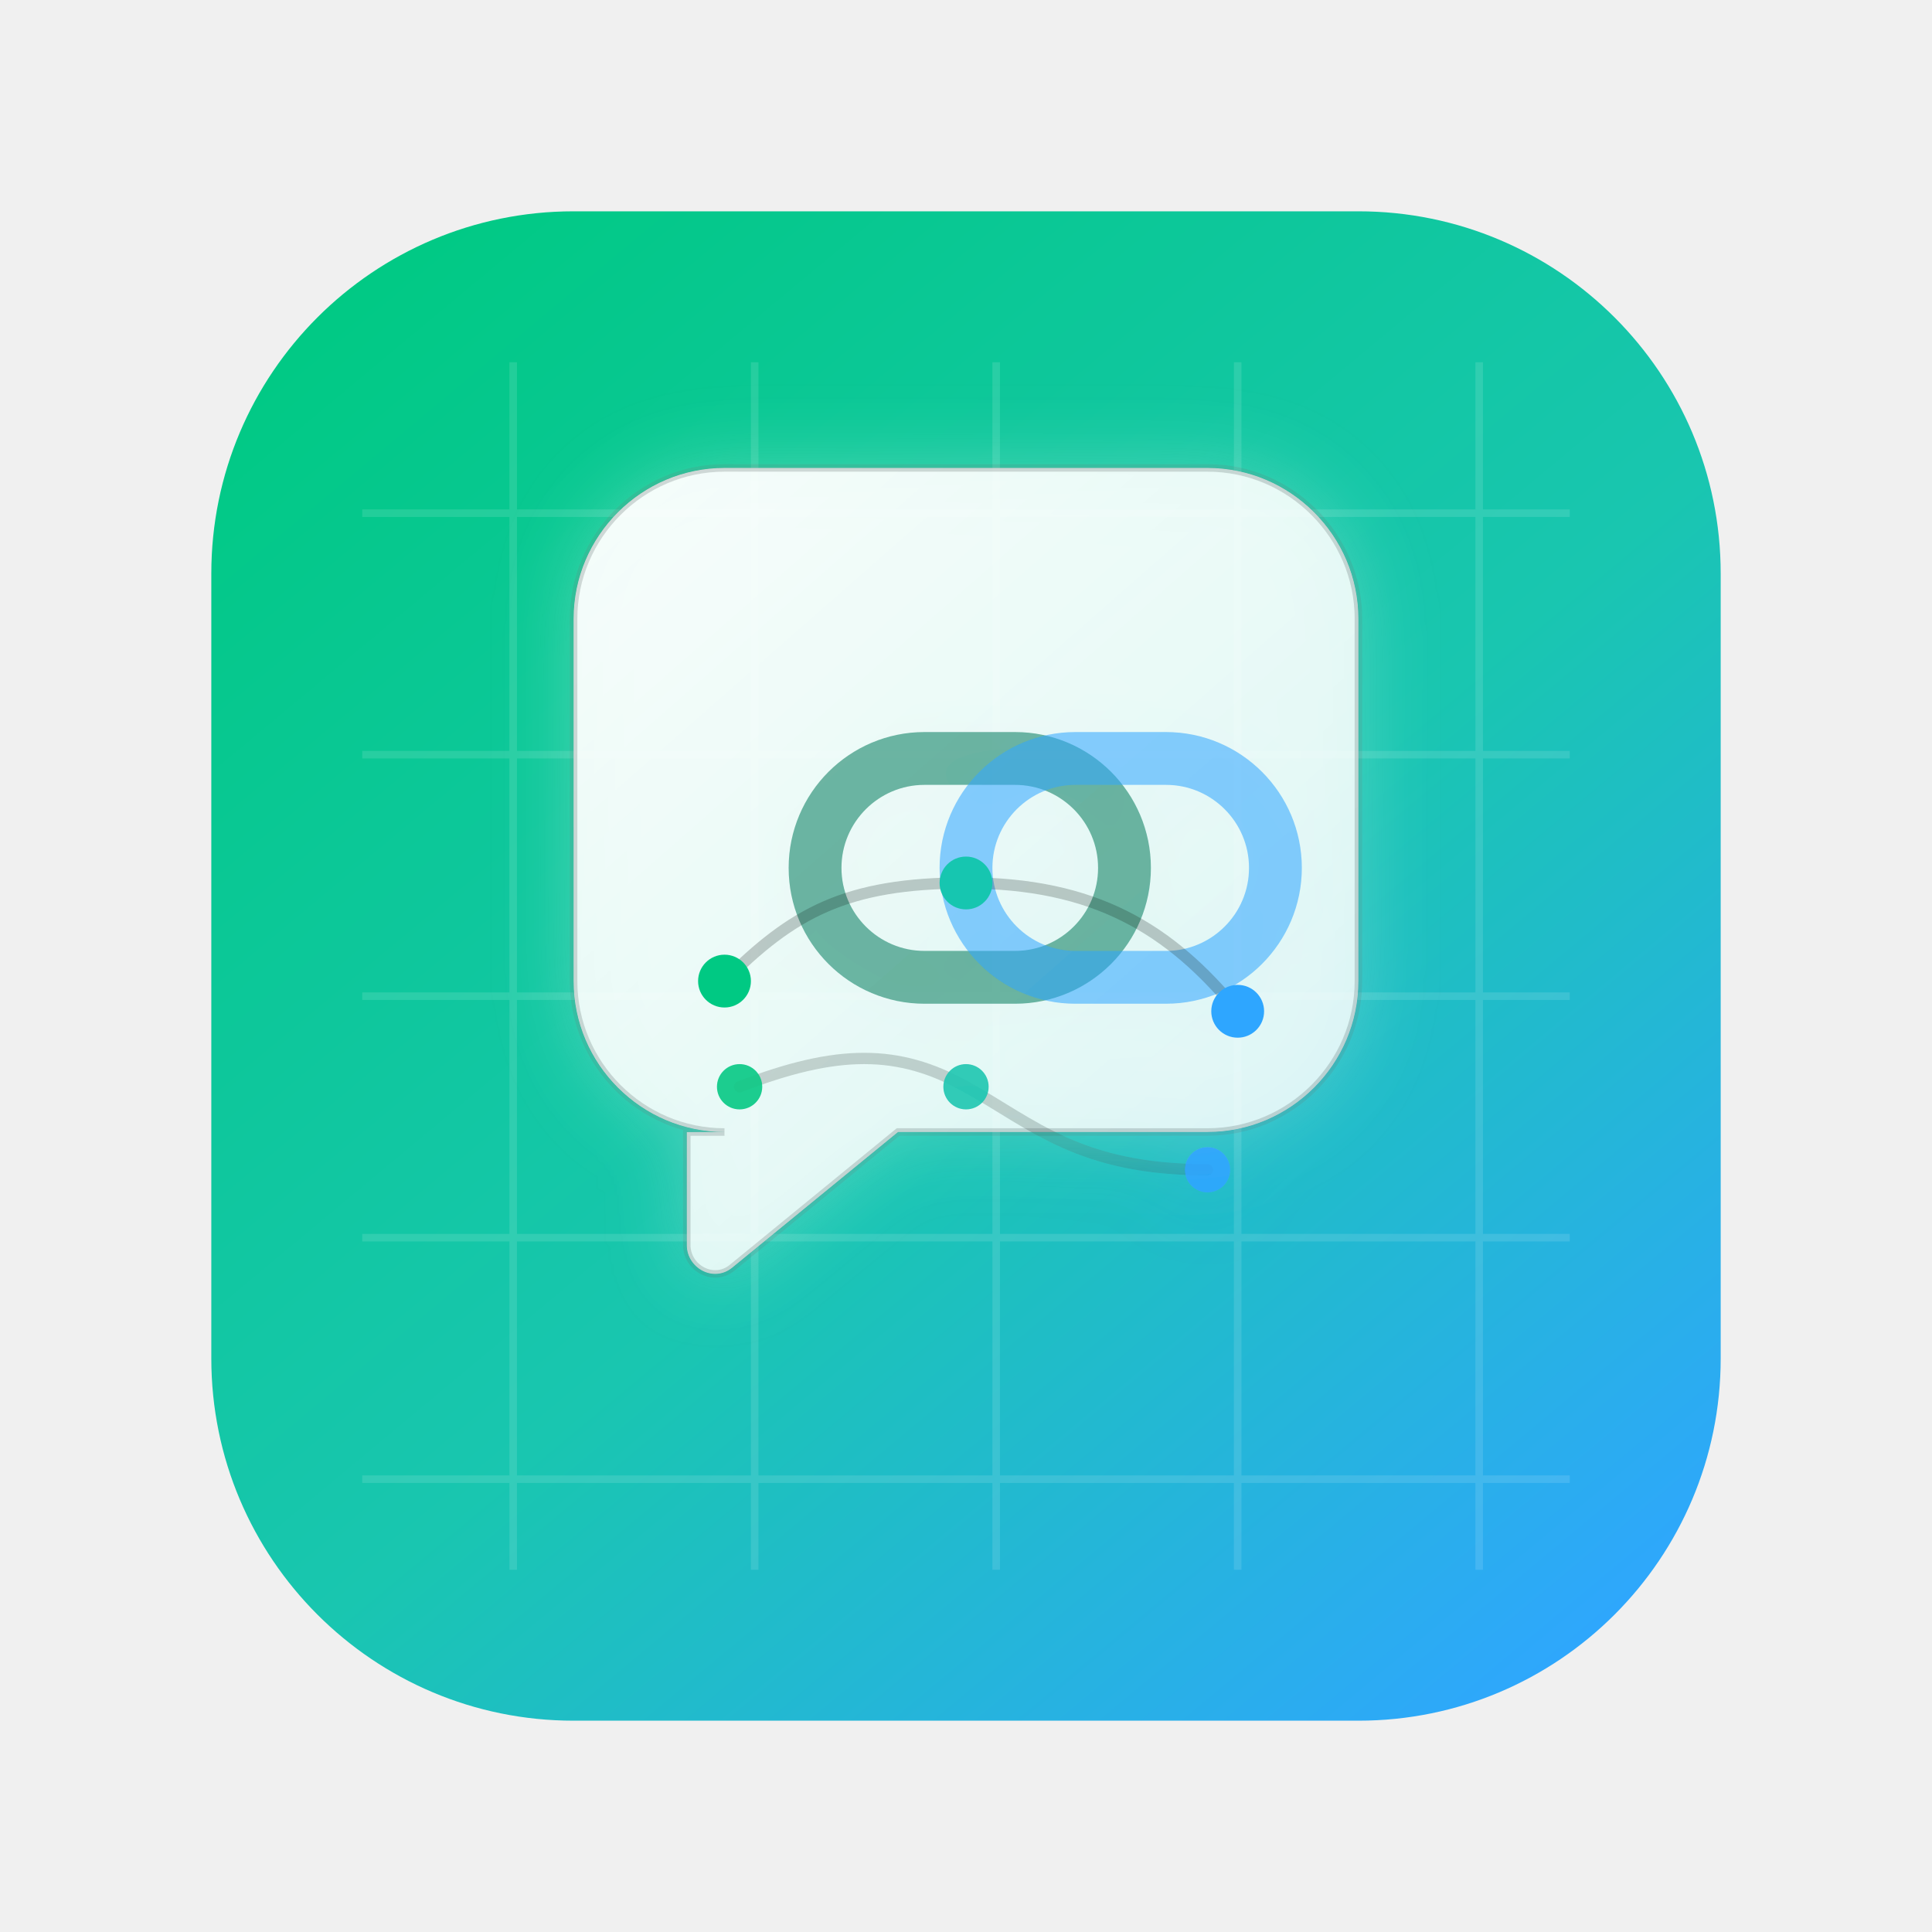
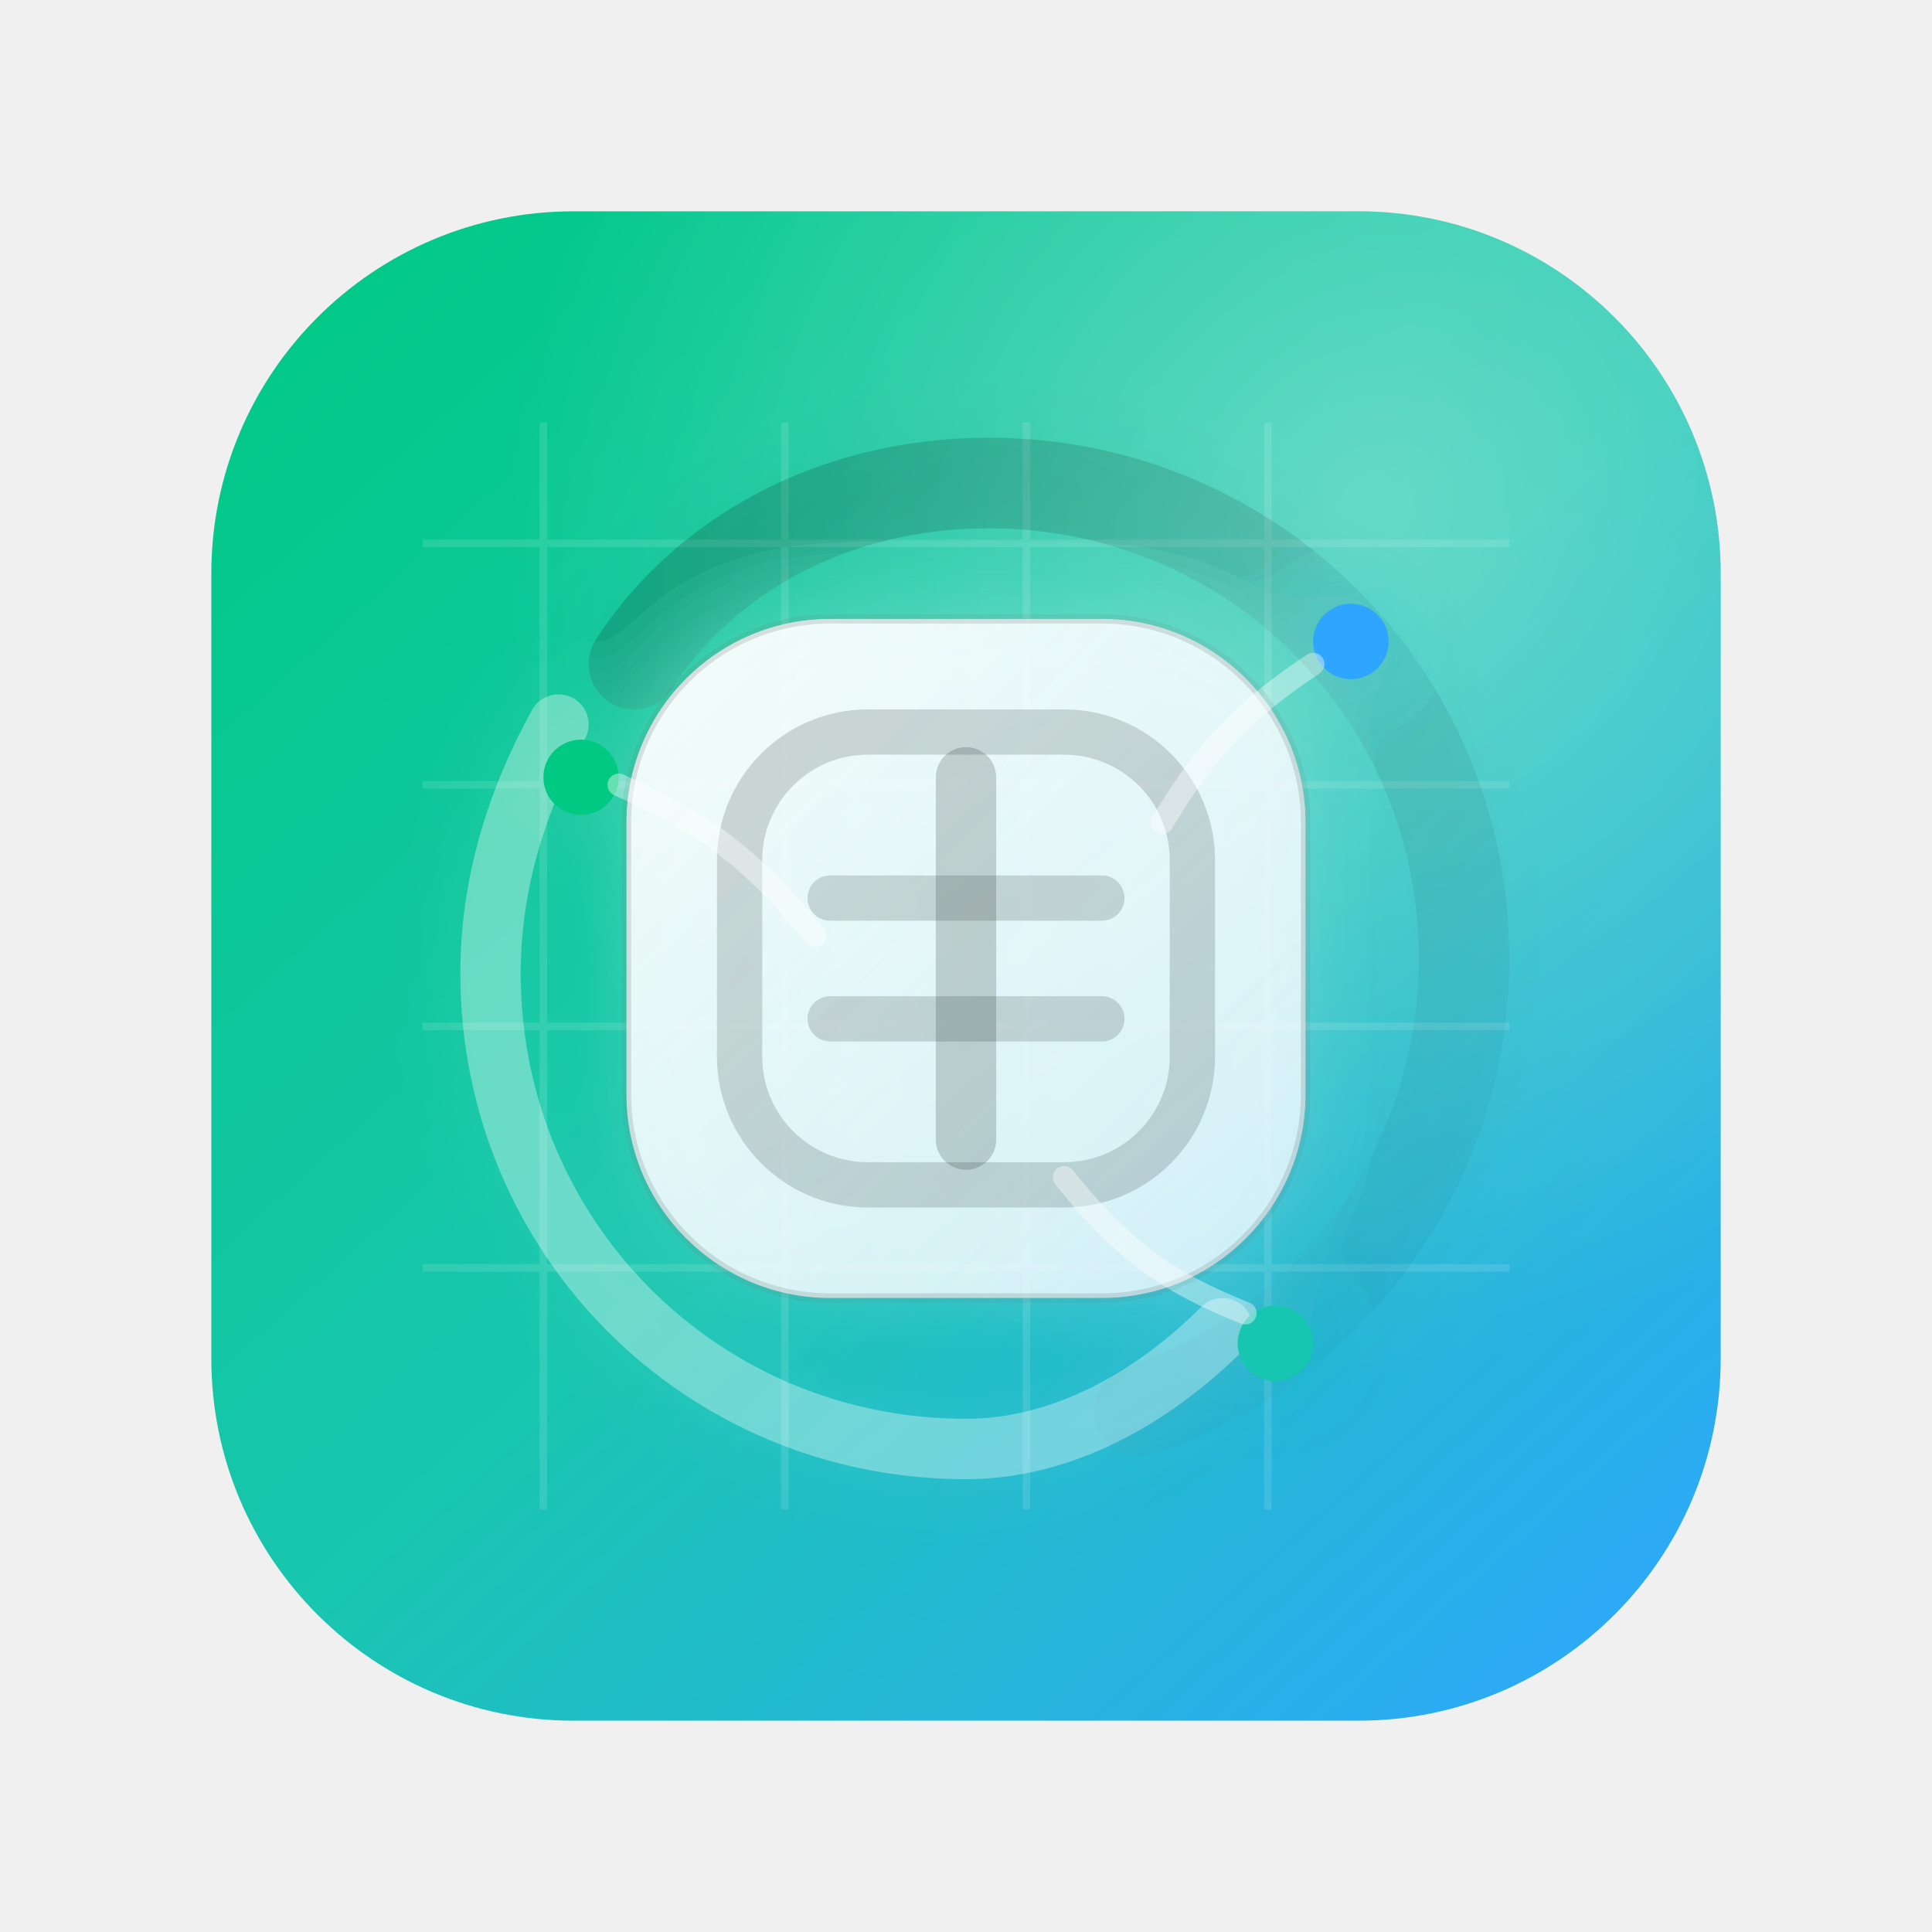
- <svg xmlns="http://www.w3.org/2000/svg" width="512" height="512" viewBox="0 0 512 512" role="img" aria-label="AI Bot Chain Studio">
+ <svg xmlns="http://www.w3.org/2000/svg" width="512" height="512" viewBox="0 0 512 512" role="img" aria-label="0G MemoryOS">
  <defs>
-     <linearGradient id="g" x1="96" y1="64" x2="416" y2="448" gradientUnits="userSpaceOnUse">
+     <linearGradient id="bg" x1="72" y1="52" x2="438" y2="460" gradientUnits="userSpaceOnUse">
      <stop offset="0" stop-color="#00c983" />
-       <stop offset="0.55" stop-color="#19c6b0" />
+       <stop offset="0.52" stop-color="#19c6b0" />
      <stop offset="1" stop-color="#2fa6ff" />
    </linearGradient>
-     <linearGradient id="g2" x1="160" y1="140" x2="360" y2="368" gradientUnits="userSpaceOnUse">
-       <stop offset="0" stop-color="#ffffff" stop-opacity="0.95" />
-       <stop offset="1" stop-color="#ffffff" stop-opacity="0.78" />
+     <radialGradient id="glow" cx="0" cy="0" r="1" gradientUnits="userSpaceOnUse" gradientTransform="translate(364 132) rotate(132) scale(246 220)">
+       <stop offset="0" stop-color="#ffffff" stop-opacity="0.34" />
+       <stop offset="1" stop-color="#ffffff" stop-opacity="0" />
+     </radialGradient>
+     <linearGradient id="core" x1="158" y1="150" x2="352" y2="354" gradientUnits="userSpaceOnUse">
+       <stop offset="0" stop-color="#ffffff" stop-opacity="0.96" />
+       <stop offset="1" stop-color="#eef8ff" stop-opacity="0.8" />
+     </linearGradient>
+     <linearGradient id="orbit" x1="164" y1="118" x2="370" y2="300" gradientUnits="userSpaceOnUse">
+       <stop offset="0" stop-color="#0a1814" stop-opacity="0.18" />
+       <stop offset="1" stop-color="#0a1814" stop-opacity="0.04" />
    </linearGradient>
    <filter id="softGlow" x="-30%" y="-30%" width="160%" height="160%">
      <feGaussianBlur in="SourceGraphic" stdDeviation="10" result="b" />
-       <feColorMatrix in="b" type="matrix" values="         1 0 0 0 0         0 1 0 0 0         0 0 1 0 0         0 0 0 0.28 0" result="bb" />
+       <feColorMatrix in="b" type="matrix" values="         1 0 0 0 0         0 1 0 0 0         0 0 1 0 0         0 0 0 0.22 0" result="bb" />
      <feMerge>
        <feMergeNode in="bb" />
        <feMergeNode in="SourceGraphic" />
      </feMerge>
    </filter>
  </defs>
-   <rect x="56" y="56" width="400" height="400" rx="96" fill="url(#g)" />
+   <rect x="56" y="56" width="400" height="400" rx="96" fill="url(#bg)" />
+   <rect x="56" y="56" width="400" height="400" rx="96" fill="url(#glow)" />
  <g opacity="0.12">
-     <path d="M96 136H416M96 200H416M96 264H416M96 328H416M96 392H416" stroke="#ffffff" stroke-width="2" />
-     <path d="M136 96V416M200 96V416M264 96V416M328 96V416M392 96V416" stroke="#ffffff" stroke-width="2" />
+     <path d="M112 144H400M112 208H400M112 272H400M112 336H400" stroke="#ffffff" stroke-width="2" />
+     <path d="M144 112V400M208 112V400M272 112V400M336 112V400" stroke="#ffffff" stroke-width="2" />
  </g>
  <g filter="url(#softGlow)">
-     <path d="M152 164c0-22 18-40 40-40h128c22 0 40 18 40 40v96c0 22-18 40-40 40H238l-44 36c-5 4-12 0-12-6v-30h10c-22 0-40-18-40-40v-96z" fill="url(#g2)" stroke="rgba(10,24,20,0.16)" stroke-width="2" />
-     <g transform="translate(0,0)">
-       <path d="M216 230c0-16 13-29 29-29h24c16 0 29 13 29 29s-13 29-29 29h-24c-16 0-29-13-29-29z" fill="none" stroke="rgba(0,122,92,0.55)" stroke-width="14" stroke-linecap="round" />
-       <path d="M256 230c0-16 13-29 29-29h24c16 0 29 13 29 29s-13 29-29 29h-24c-16 0-29-13-29-29z" fill="none" stroke="rgba(47,166,255,0.55)" stroke-width="14" stroke-linecap="round" />
-     </g>
-     <g>
-       <path d="M192 260C210 242 224 234 256 234c34 0 54 12 72 34" fill="none" stroke="rgba(10,24,20,0.22)" stroke-width="3" stroke-linecap="round" />
-       <path d="M196 288c26-10 42-10 60 0 18 10 30 22 64 22" fill="none" stroke="rgba(10,24,20,0.18)" stroke-width="3" stroke-linecap="round" />
-       <circle cx="192" cy="260" r="7" fill="#00c983" />
-       <circle cx="256" cy="234" r="7" fill="#19c6b0" />
-       <circle cx="328" cy="268" r="7" fill="#2fa6ff" />
-       <circle cx="196" cy="288" r="6" fill="#00c983" opacity="0.9" />
-       <circle cx="256" cy="288" r="6" fill="#19c6b0" opacity="0.9" />
-       <circle cx="320" cy="310" r="6" fill="#2fa6ff" opacity="0.9" />
-     </g>
+     <path d="M168 176c18-28 52-48 94-48 70 0 126 56 126 126 0 56-36 103-86 120" fill="none" stroke="url(#orbit)" stroke-width="24" stroke-linecap="round" />
+     <path d="M324 352c-18 18-42 32-68 32-70 0-126-56-126-126 0-24 7-46 18-66" fill="none" stroke="rgba(255,255,255,0.34)" stroke-width="16" stroke-linecap="round" />
+     <rect x="166" y="164" width="180" height="180" rx="54" fill="url(#core)" stroke="rgba(10,24,20,0.12)" stroke-width="2.5" />
+     <rect x="196" y="194" width="120" height="120" rx="34" fill="none" stroke="rgba(10,24,20,0.16)" stroke-width="12" />
+     <path d="M256 206v96" stroke="rgba(10,24,20,0.18)" stroke-width="16" stroke-linecap="round" />
+     <path d="M220 238h72M220 270h72" stroke="rgba(10,24,20,0.16)" stroke-width="12" stroke-linecap="round" />
+     <circle cx="154" cy="206" r="10" fill="#00c983" />
+     <circle cx="358" cy="170" r="10" fill="#2fa6ff" />
+     <circle cx="338" cy="356" r="10" fill="#19c6b0" />
+     <path d="M164 208c22 10 34 18 52 40" fill="none" stroke="rgba(255,255,255,0.4)" stroke-width="6" stroke-linecap="round" />
+     <path d="M348 176c-18 12-28 22-40 42" fill="none" stroke="rgba(255,255,255,0.4)" stroke-width="6" stroke-linecap="round" />
+     <path d="M330 348c-20-8-32-16-48-36" fill="none" stroke="rgba(255,255,255,0.4)" stroke-width="6" stroke-linecap="round" />
  </g>
</svg>
